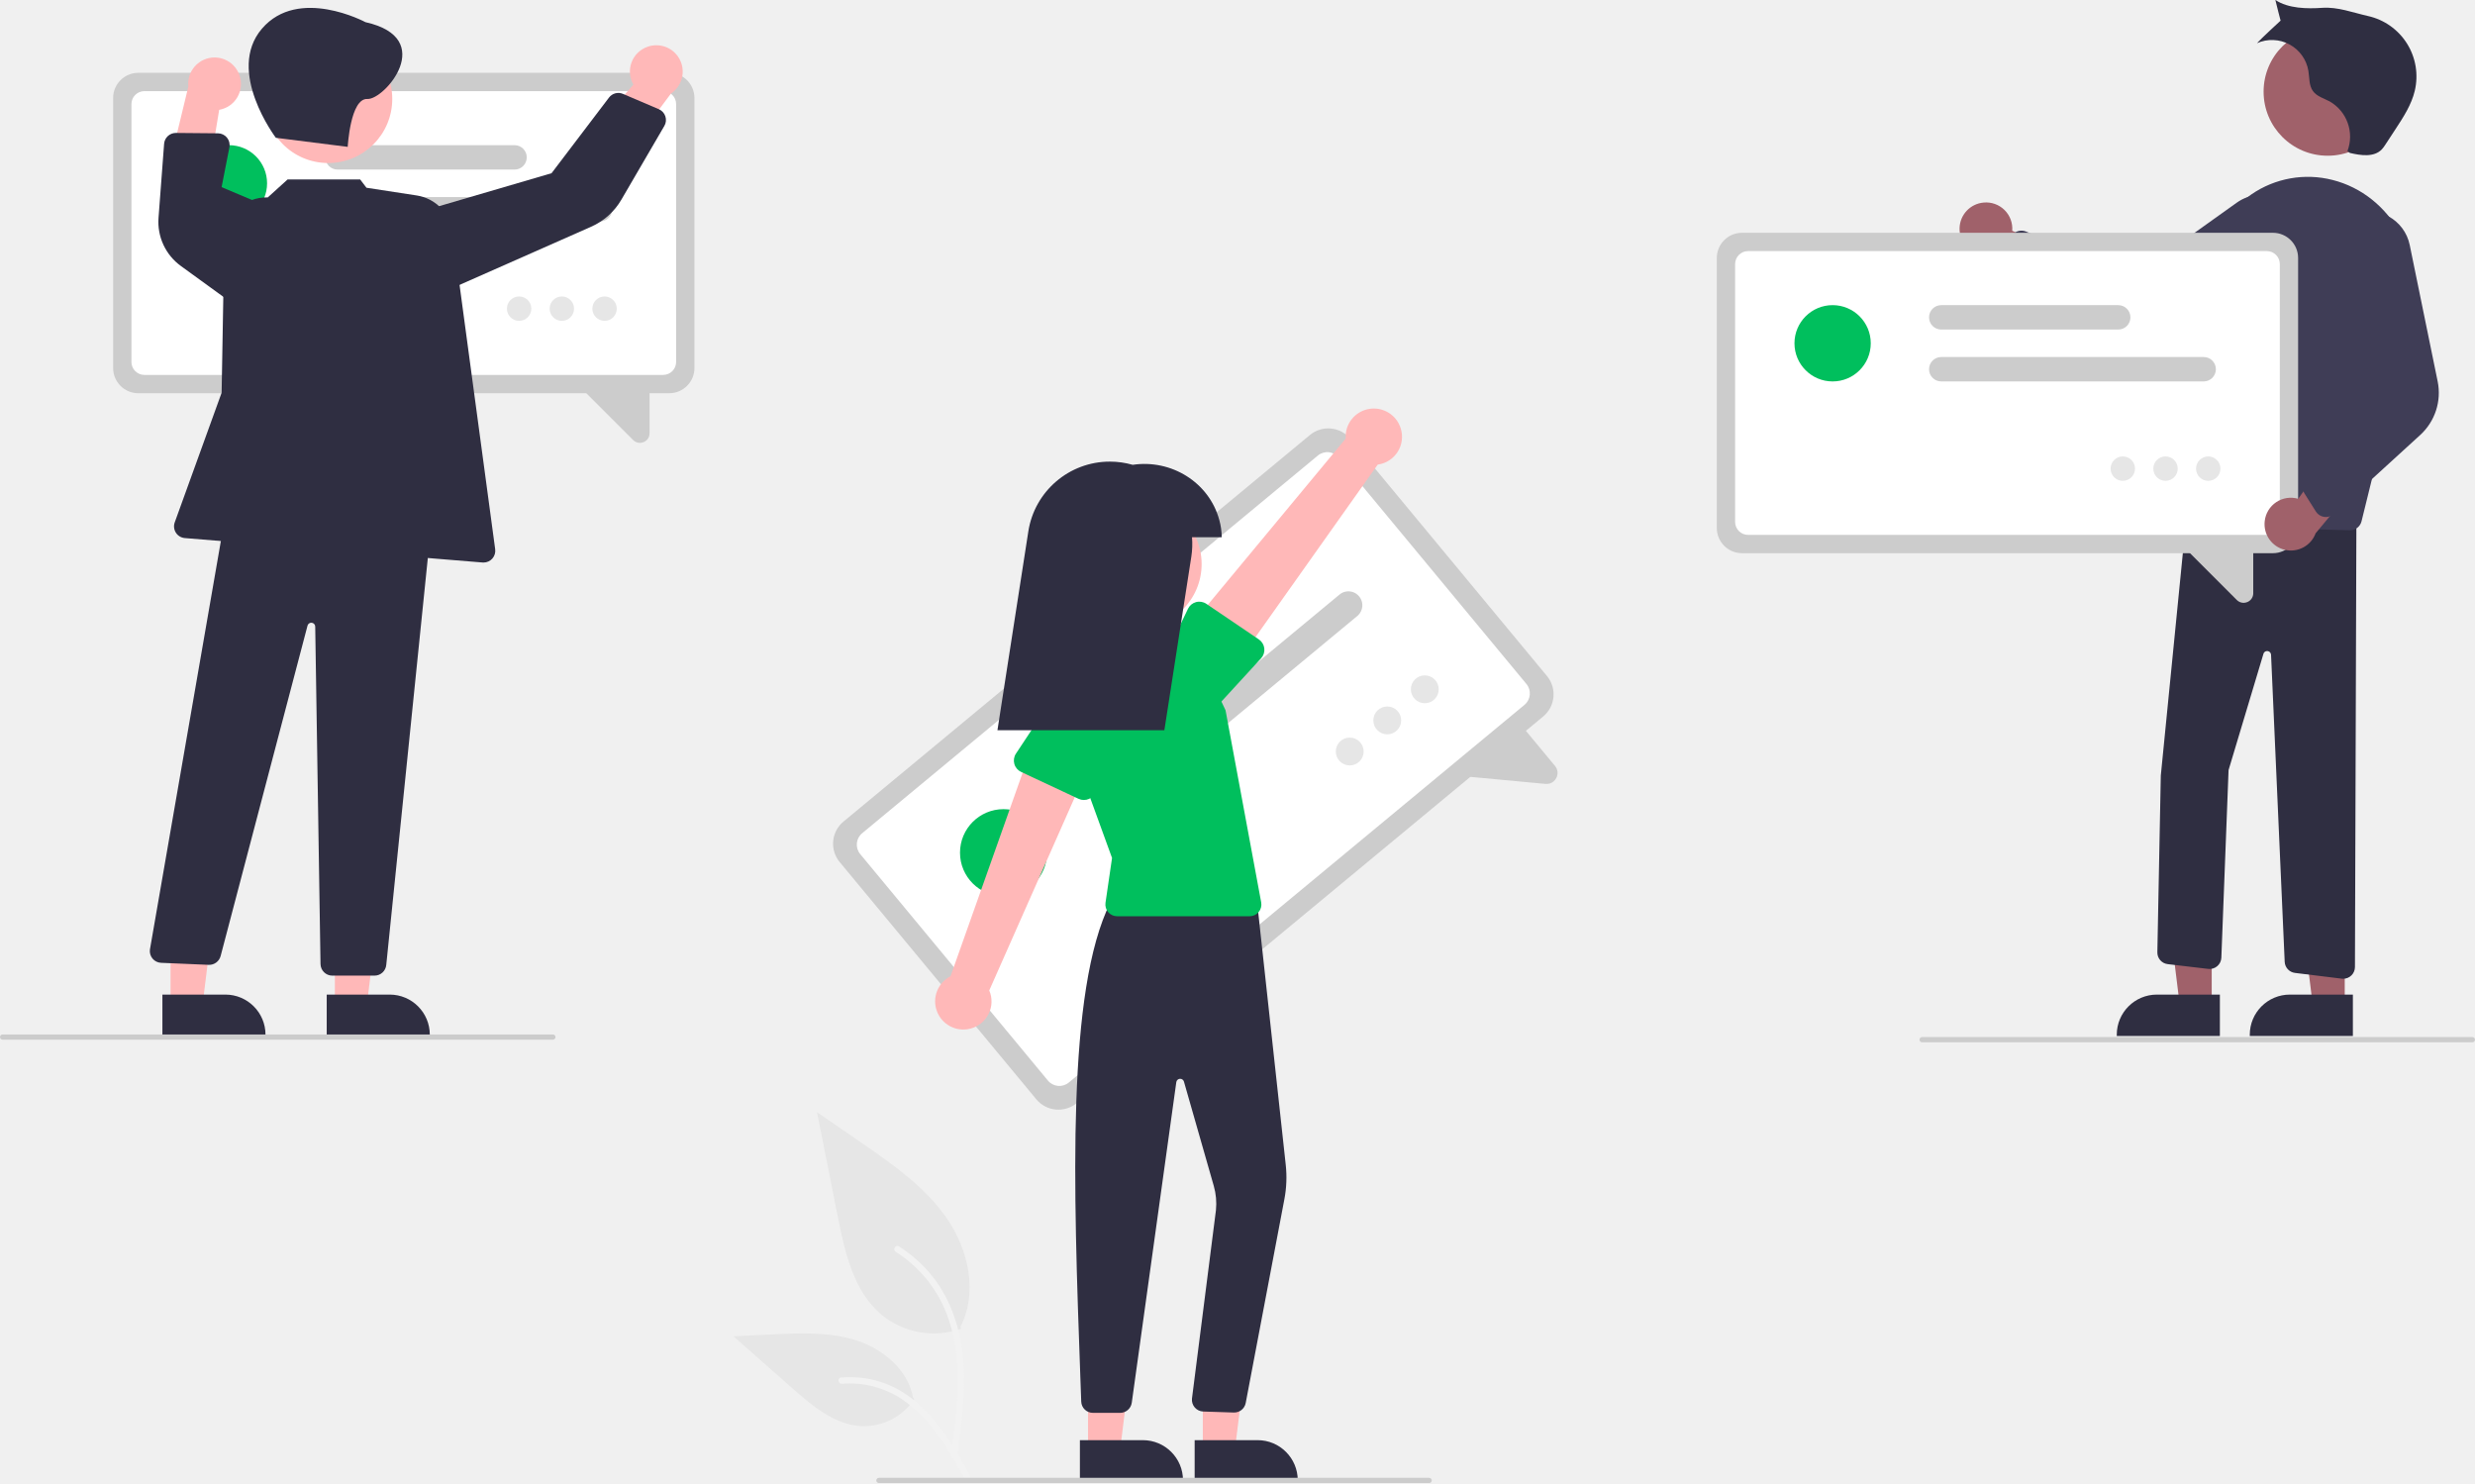
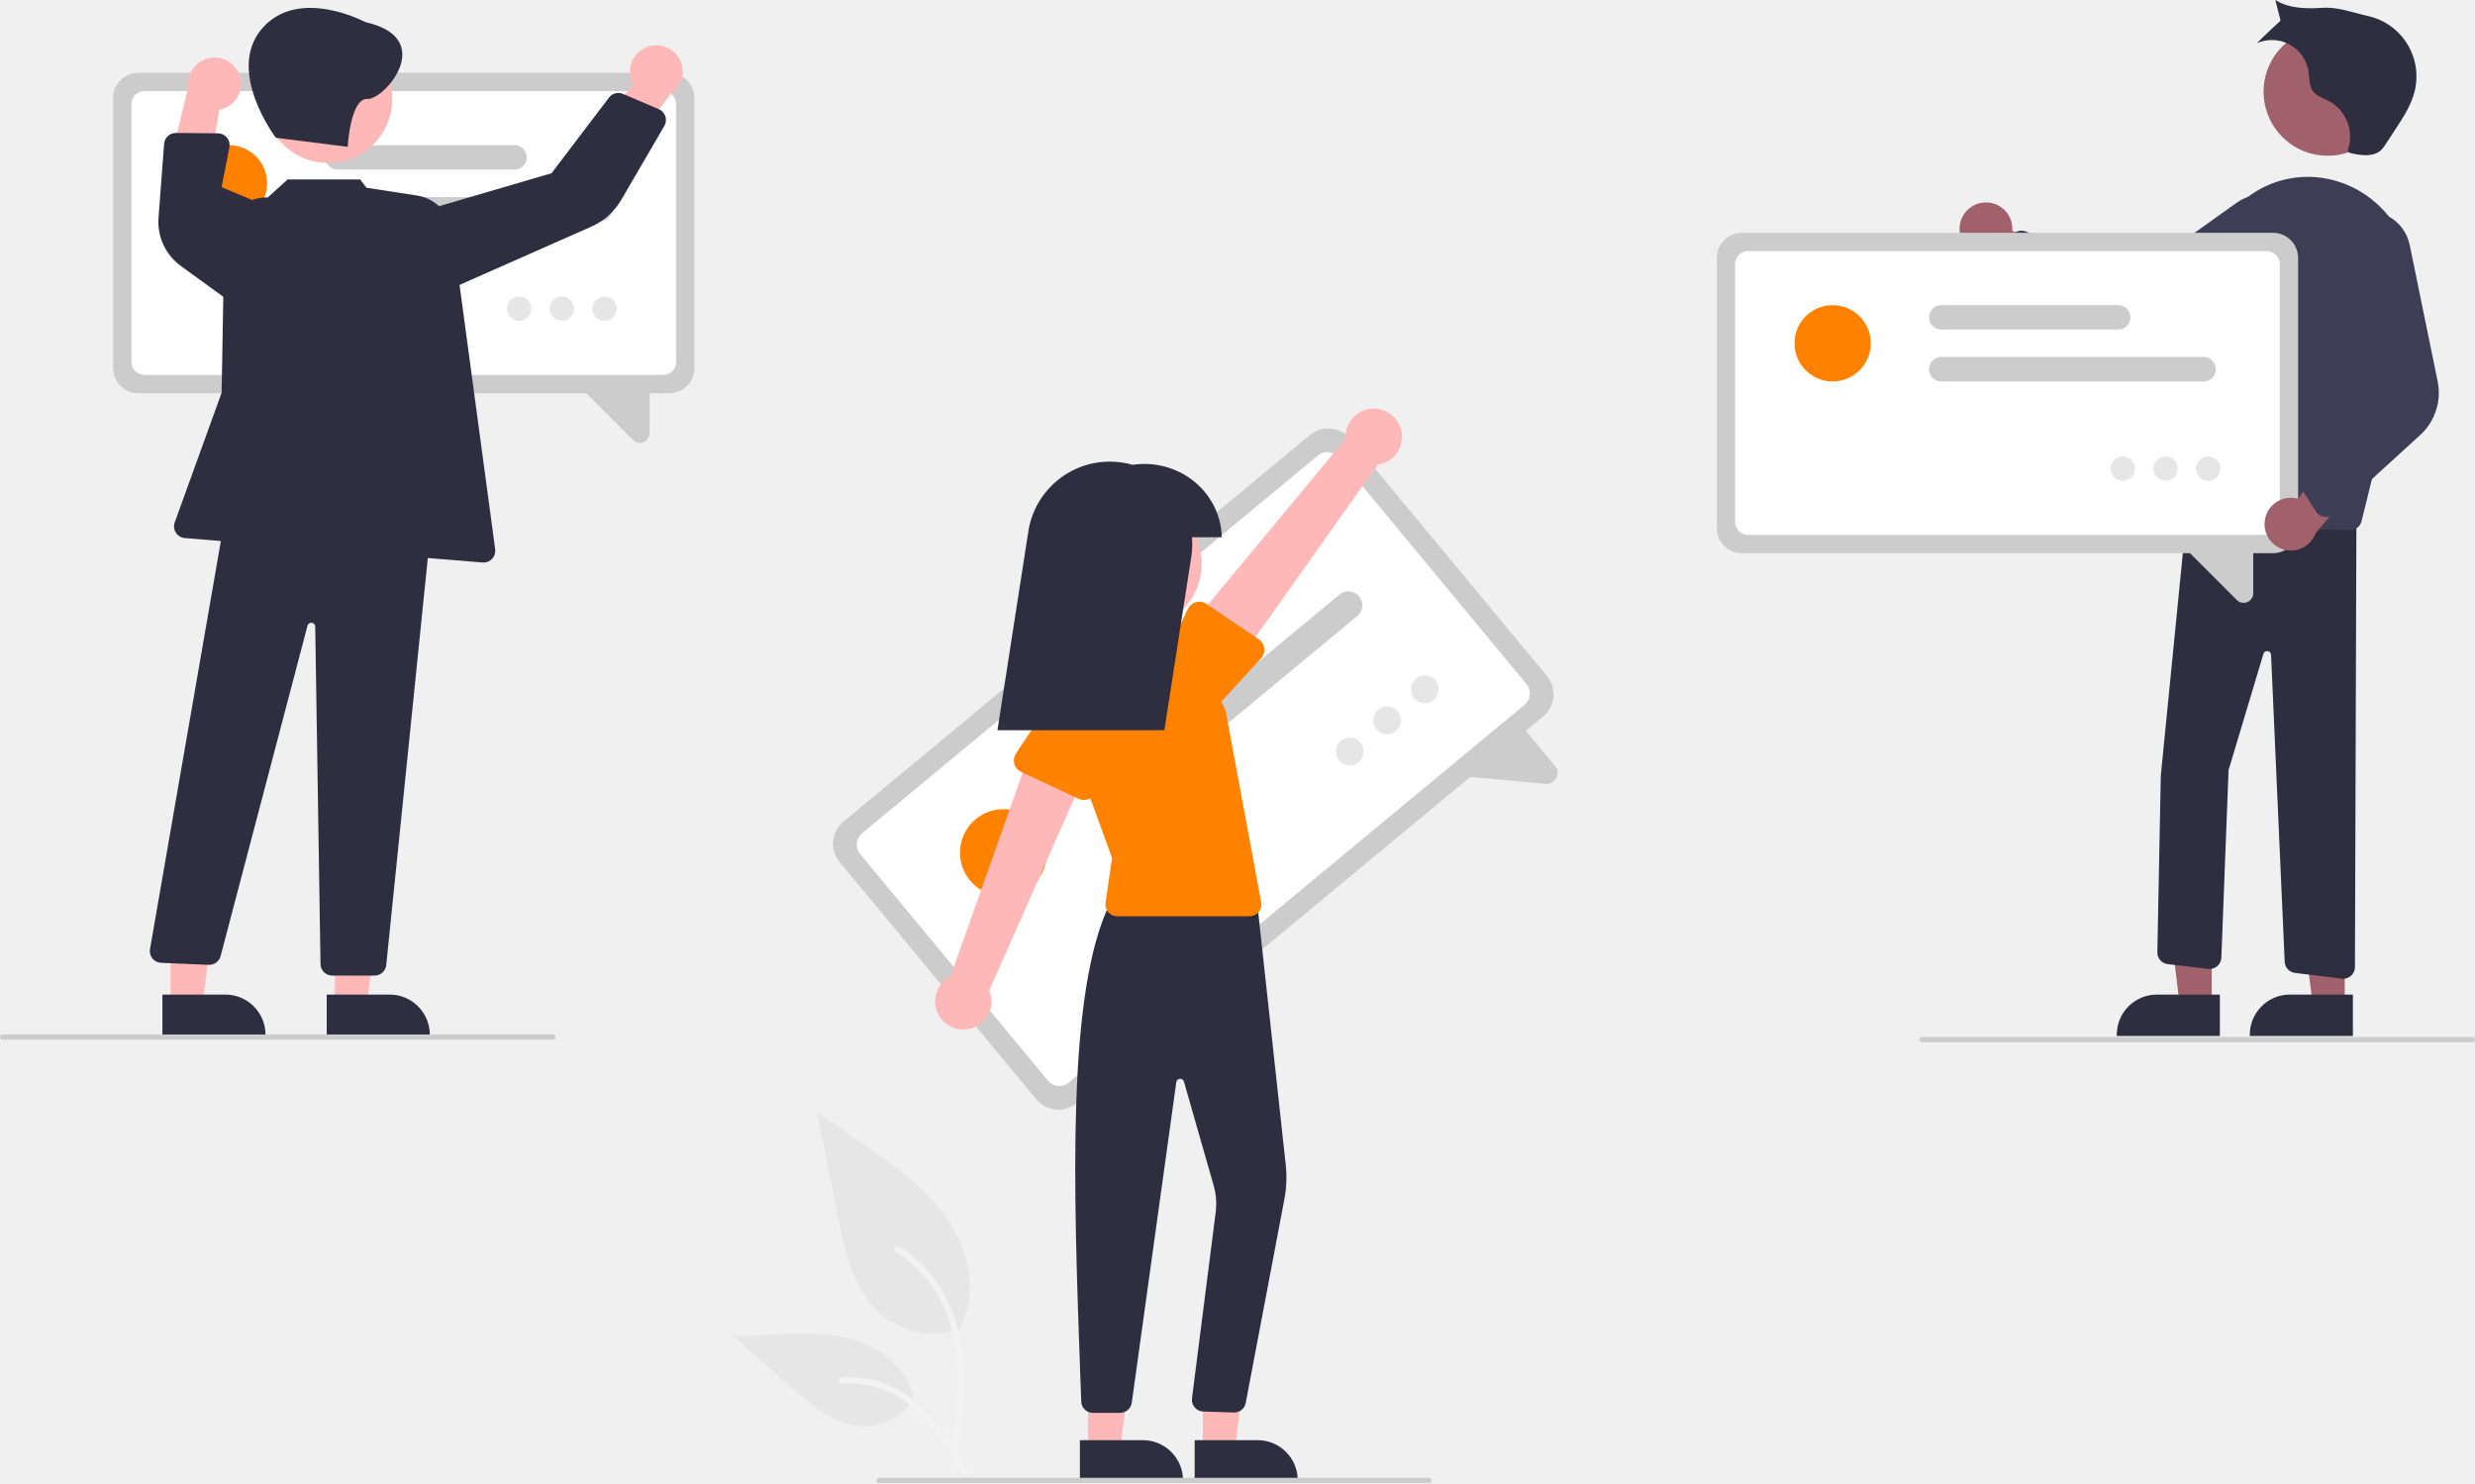
<svg xmlns="http://www.w3.org/2000/svg" data-name="Layer 1" width="949" height="568.653" viewBox="0 0 949 568.653">
  <path d="M493.954,675.174a31.517,31.517,0,0,1-30.435-5.361c-10.66-8.947-14.002-23.687-16.721-37.336l-8.043-40.37,16.84,11.595c12.11,8.339,24.493,16.944,32.878,29.023s12.045,28.566,5.308,41.635" transform="translate(-125.5 -165.6736)" fill="#e6e6e6" />
  <path d="M492.515,724.05c1.704-12.415,3.457-24.99,2.261-37.538-1.062-11.144-4.462-22.029-11.383-30.953a51.491,51.491,0,0,0-13.211-11.971c-1.321-.834-2.537,1.26-1.222,2.09a48.952,48.952,0,0,1,19.363,23.363c4.216,10.722,4.893,22.411,4.166,33.801-.439,6.888-1.37,13.731-2.309,20.565a1.254,1.254,0,0,0,.845,1.489,1.218,1.218,0,0,0,1.489-.845Z" transform="translate(-125.5 -165.6736)" fill="#f2f2f2" />
  <path d="M476.098,702.081a23.201,23.201,0,0,1-20.215,10.433c-10.233-.486-18.764-7.628-26.444-14.408l-22.715-20.056,15.034-.719c10.811-.517,21.901-1,32.199,2.334s19.794,11.358,21.677,22.016" transform="translate(-125.5 -165.6736)" fill="#e6e6e6" />
  <path d="M497.332,731.187c-8.204-14.516-17.719-30.648-34.722-35.805a38.746,38.746,0,0,0-14.604-1.508c-1.551.134-1.163,2.524.384,2.39a35.996,35.996,0,0,1,23.306,6.166c6.572,4.473,11.688,10.692,16.019,17.287,2.653,4.039,5.029,8.25,7.405,12.455.759,1.344,2.979.374,2.211-.986Z" transform="translate(-125.5 -165.6736)" fill="#f2f2f2" />
  <path d="M717.213,440.397,538.36,588.632a11.027,11.027,0,0,1-15.508-1.452L447.457,496.211a11.027,11.027,0,0,1,1.452-15.508L627.761,332.469A11.027,11.027,0,0,1,643.27,333.92L718.665,424.889A11.027,11.027,0,0,1,717.213,440.397Z" transform="translate(-125.5 -165.6736)" fill="#ccc" />
  <path d="M710.046,435.934,535.304,580.76a5.68,5.68,0,0,1-7.989-.748l-71.987-86.857a5.68,5.68,0,0,1,.748-7.989L630.817,340.34a5.68,5.68,0,0,1,7.989.748l71.987,86.857A5.68,5.68,0,0,1,710.046,435.934Z" transform="translate(-125.5 -165.6736)" fill="#fff" />
  <path d="M718.101,466.25l-35.94-3.364,25.723-20.245,13.857,16.719a4.152,4.152,0,0,1,.482,4.661,4.279,4.279,0,0,1-1.051,1.302A4.16,4.16,0,0,1,718.101,466.25Z" transform="translate(-125.5 -165.6736)" fill="#ccc" />
  <path d="M645.928,401.875l-88.399,73.265a5.34,5.34,0,1,1-6.815-8.223l88.399-73.265a5.34,5.34,0,1,1,6.815,8.223Z" transform="translate(-125.5 -165.6736)" fill="#ccc" />
  <path d="M602.664,408.255l-59.618,49.411a5.34,5.34,0,1,1-6.815-8.223l59.618-49.411a5.34,5.34,0,0,1,6.815,8.223Z" transform="translate(-125.5 -165.6736)" fill="#ccc" />
-   <circle cx="384.787" cy="326.947" r="16.688" fill="#00bf5d" />
+   <circle cx="384.787" cy="326.947" r="16.688" fill="#ff8100" />
  <circle cx="517.532" cy="288.156" r="5.34" fill="#e6e6e6" />
  <circle cx="531.923" cy="276.229" r="5.34" fill="#e6e6e6" />
  <circle cx="546.313" cy="264.302" r="5.34" fill="#e6e6e6" />
  <polygon points="461.198 556.214 473.458 556.213 479.29 508.925 461.196 508.926 461.198 556.214" fill="#ffb8b8" />
  <path d="M583.571,717.885l24.144-.001h.001a15.386,15.386,0,0,1,15.386,15.386v.5l-39.531.001Z" transform="translate(-125.5 -165.6736)" fill="#2f2e41" />
  <polygon points="417.198 556.214 429.458 556.213 435.29 508.925 417.196 508.926 417.198 556.214" fill="#ffb8b8" />
  <path d="M539.571,717.885l24.144-.001h.001a15.386,15.386,0,0,1,15.386,15.386v.5l-39.531.001Z" transform="translate(-125.5 -165.6736)" fill="#2f2e41" />
  <path d="M555.001,707.419h-.002l-10.426-.003a4.482,4.482,0,0,1-4.495-4.338l-.328-9.121c-2.635-72.94-5.361-148.364,11.517-182.265l.132-.267,55.88-2.022,11.219,102.911a44.621,44.621,0,0,1-.52,13.164L603.148,703.627a4.499,4.499,0,0,1-4.597,3.658l-11.71-.38a4.502,4.502,0,0,1-4.302-4.943l9.199-72.279a24.702,24.702,0,0,0-.835-9.284l-11.44-39.994a1.5,1.5,0,0,0-2.928.206L559.458,703.538A4.518,4.518,0,0,1,555.001,707.419Z" transform="translate(-125.5 -165.6736)" fill="#2f2e41" />
  <circle cx="436.183" cy="216.281" r="24.561" fill="#ffb8b8" />
-   <path d="M604.66,517h-50.823a4.5,4.5,0,0,1-4.453-5.15l2.511-17.196-14.744-40.554a29.844,29.844,0,0,1,24.009-39.767h0a29.73,29.73,0,0,1,31.021,16.815l3.239,6.891L609.085,511.679a4.5,4.5,0,0,1-4.425,5.32Z" transform="translate(-125.5 -165.6736)" fill="#00bf5d" />
+   <path d="M604.66,517h-50.823a4.5,4.5,0,0,1-4.453-5.15l2.511-17.196-14.744-40.554a29.844,29.844,0,0,1,24.009-39.767h0a29.73,29.73,0,0,1,31.021,16.815l3.239,6.891L609.085,511.679a4.5,4.5,0,0,1-4.425,5.32Z" transform="translate(-125.5 -165.6736)" fill="#ff8100" />
  <path d="M497.374,560.136a10.743,10.743,0,0,0,7.445-14.694l39.602-89.472-22.655-5.706L489.962,540.006a10.801,10.801,0,0,0,7.412,20.13Z" transform="translate(-125.5 -165.6736)" fill="#ffb8b8" />
-   <path d="M539.06,471.971l-22.033-10.314a4.817,4.817,0,0,1-1.974-7.022l13.39-20.223a13.377,13.377,0,0,1,24.198,11.413l-6.924,23.163a4.817,4.817,0,0,1-6.657,2.982Z" transform="translate(-125.5 -165.6736)" fill="#00bf5d" />
+   <path d="M539.06,471.971l-22.033-10.314a4.817,4.817,0,0,1-1.974-7.022l13.39-20.223a13.377,13.377,0,0,1,24.198,11.413l-6.924,23.163a4.817,4.817,0,0,1-6.657,2.982Z" transform="translate(-125.5 -165.6736)" fill="#ff8100" />
  <path d="M662.575,329.897a10.743,10.743,0,0,1-8.809,13.919L597.197,423.651,580.695,407.115l60.794-73.275a10.801,10.801,0,0,1,21.086-3.943Z" transform="translate(-125.5 -165.6736)" fill="#ffb8b8" />
-   <path d="M610.279,414.281a4.812,4.812,0,0,1-1.235,3.816l-16.349,17.809a13.377,13.377,0,0,1-22.195-14.939L581.012,399.109a4.817,4.817,0,0,1,7.042-1.9l20.142,13.643A4.811,4.811,0,0,1,610.279,414.281Z" transform="translate(-125.5 -165.6736)" fill="#00bf5d" />
+   <path d="M610.279,414.281a4.812,4.812,0,0,1-1.235,3.816l-16.349,17.809a13.377,13.377,0,0,1-22.195-14.939L581.012,399.109a4.817,4.817,0,0,1,7.042-1.9l20.142,13.643A4.811,4.811,0,0,1,610.279,414.281Z" transform="translate(-125.5 -165.6736)" fill="#ff8100" />
  <path d="M593.955,371.674a25.26,25.26,0,0,0-.918-6.576c-3.957-14.622-18.565-23.399-33.225-21.196a31.7,31.7,0,0,0-8.769-1.228h0a31.621,31.621,0,0,0-31.246,26.767l-11.842,76.233h64l10.334-66.526a31.777,31.777,0,0,0,.269-7.474Z" transform="translate(-125.5 -165.6736)" fill="#2f2e41" />
  <path d="M673.5,734.326h-211a1,1,0,1,1,0-2h211a1,1,0,0,1,0,2Z" transform="translate(-125.5 -165.6736)" fill="#ccc" />
  <path d="M886.07,243.341a10.056,10.056,0,0,1,10.986,10.819l32.707,14.395-15.602,10.071-28.667-15.214a10.11,10.11,0,0,1,.576-20.071Z" transform="translate(-125.5 -165.6736)" fill="#a0616a" />
  <circle cx="892.502" cy="35.15" r="24.561" fill="#a0616a" />
  <polygon points="848.05 385.364 835.79 385.363 829.958 338.075 848.052 338.076 848.05 385.364" fill="#a0616a" />
  <path d="M976.676,562.921l-39.531-.001v-.5a15.386,15.386,0,0,1,15.386-15.386h.001l24.144.001Z" transform="translate(-125.5 -165.6736)" fill="#2f2e41" />
  <polygon points="899.05 385.364 886.79 385.363 880.958 338.075 899.052 338.076 899.05 385.364" fill="#a0616a" />
  <path d="M1027.676,562.921l-39.531-.001v-.5a15.386,15.386,0,0,1,15.386-15.386h.001l24.144.001Z" transform="translate(-125.5 -165.6736)" fill="#2f2e41" />
  <path d="M1023.969,540.966a4.507,4.507,0,0,1-.549-.034l-17.946-2.209a4.493,4.493,0,0,1-3.944-4.235L996.3,416.723a1.5,1.5,0,0,0-2.857-.554l-13.434,44.784L977.242,532.89a4.498,4.498,0,0,1-5.023,4.295l-15.541-1.829a4.485,4.485,0,0,1-3.973-4.557l1.319-67.714,10.529-106.292.47.018,64.022,2.468-.577,177.201a4.501,4.501,0,0,1-4.501,4.485Z" transform="translate(-125.5 -165.6736)" fill="#2f2e41" />
  <path d="M1026.62,368.992c-.039,0-.078,0-.117-.001l-64.479-1.689a4.5,4.5,0,0,1-4.341-5.104l12.39-91.191a44.132,44.132,0,0,1,18.68-30.792,38.196,38.196,0,0,1,31.108-5.547c22.506,5.703,36.008,29.87,30.097,53.872l-18.968,77.029A4.526,4.526,0,0,1,1026.62,368.992Z" transform="translate(-125.5 -165.6736)" fill="#3f3d56" />
  <path d="M942.03,296.578a21.822,21.822,0,0,1-11.964-3.555l-37.602-24.67a4.499,4.499,0,0,1-.799-6.856l5.665-5.98a4.484,4.484,0,0,1,4.932-1.087l42.002,16.726,38.909-27.786a16.155,16.155,0,1,1,16.446,27.678l-48.088,23.357A21.74,21.74,0,0,1,942.03,296.578Z" transform="translate(-125.5 -165.6736)" fill="#3f3d56" />
  <path d="M1026.512,224.311c4.19.989,9.245,1.749,12.24-1.345a12.511,12.511,0,0,0,1.416-1.89l3.915-5.977c2.999-4.579,6.051-9.277,7.321-14.602a23.741,23.741,0,0,0-17.907-28.674c-5.846-1.309-11.566-3.561-17.542-3.15s-12.985.276-18-3c.313,1.46,2.003,7.913,2.003,7.913s-7.541,6.919-9.054,8.644a14.166,14.166,0,0,1,19.723,10.671c.428,2.626.177,5.538,1.737,7.693,1.484,2.05,4.145,2.768,6.382,3.952a15.563,15.563,0,0,1,6.847,19.045Z" transform="translate(-125.5 -165.6736)" fill="#2f2e41" />
  <path d="M997.023,377.788H793.434a9.664,9.664,0,0,1-9.653-9.653V264.586a9.664,9.664,0,0,1,9.653-9.653H997.023a9.664,9.664,0,0,1,9.653,9.653V368.135A9.664,9.664,0,0,1,997.023,377.788Z" transform="translate(-125.5 -165.6736)" fill="#ccc" />
  <path d="M994.683,370.768H795.774a4.978,4.978,0,0,1-4.973-4.973v-98.87a4.978,4.978,0,0,1,4.973-4.973H994.683a4.978,4.978,0,0,1,4.973,4.973v98.87A4.978,4.978,0,0,1,994.683,370.768Z" transform="translate(-125.5 -165.6736)" fill="#fff" />
  <path d="M983.164,395.73l-22.37-22.37,28.68.725V393.117a3.639,3.639,0,0,1-2.282,3.415,3.75,3.75,0,0,1-1.438.291A3.646,3.646,0,0,1,983.164,395.73Z" transform="translate(-125.5 -165.6736)" fill="#ccc" />
  <path d="M970.465,311.927H869.84a4.68,4.68,0,1,1,0-9.36H970.465a4.68,4.68,0,0,1,0,9.36Z" transform="translate(-125.5 -165.6736)" fill="#ccc" />
  <path d="M937.703,292.036H869.84a4.68,4.68,0,1,1,0-9.36H937.703a4.68,4.68,0,1,1,0,9.36Z" transform="translate(-125.5 -165.6736)" fill="#ccc" />
-   <circle cx="702.686" cy="131.628" r="14.626" fill="#00bf5d" />
+   <circle cx="702.686" cy="131.628" r="14.626" fill="#ff8100" />
  <circle cx="813.955" cy="179.692" r="4.68" fill="#e6e6e6" />
  <circle cx="830.336" cy="179.692" r="4.68" fill="#e6e6e6" />
  <circle cx="846.716" cy="179.692" r="4.68" fill="#e6e6e6" />
  <path d="M993.871,365.474a10.056,10.056,0,0,1,12.838-8.54l20.783-29.069,6.665,17.332-20.758,24.948a10.11,10.11,0,0,1-19.529-4.671Z" transform="translate(-125.5 -165.6736)" fill="#a0616a" />
  <path d="M1017.678,363.906a4.536,4.536,0,0,1-.981-.025,4.489,4.489,0,0,1-3.205-2.06l-4.392-6.968a4.48,4.48,0,0,1,.168-5.048l26.602-36.553-17.291-44.576a16.07,16.07,0,0,1,8.813-20.739h0a16.154,16.154,0,0,1,22.073,11.656l10.728,52.373a21.884,21.884,0,0,1-6.651,20.454l-33.21,30.325A4.487,4.487,0,0,1,1017.678,363.906Z" transform="translate(-125.5 -165.6736)" fill="#3f3d56" />
  <path d="M1073.5,565.326h-211a1,1,0,0,1,0-2h211a1,1,0,0,1,0,2Z" transform="translate(-125.5 -165.6736)" fill="#ccc" />
  <path d="M382.118,316.45H178.528a9.664,9.664,0,0,1-9.653-9.653V203.247a9.664,9.664,0,0,1,9.653-9.653H382.118a9.664,9.664,0,0,1,9.653,9.653V306.797A9.664,9.664,0,0,1,382.118,316.45Z" transform="translate(-125.5 -165.6736)" fill="#ccc" />
  <path d="M379.777,309.43H180.868a4.978,4.978,0,0,1-4.973-4.973v-98.87a4.978,4.978,0,0,1,4.973-4.973H379.777a4.978,4.978,0,0,1,4.973,4.973v98.87A4.978,4.978,0,0,1,379.777,309.43Z" transform="translate(-125.5 -165.6736)" fill="#fff" />
  <path d="M368.258,334.392l-22.37-22.37,28.68.725v19.032a3.639,3.639,0,0,1-2.282,3.415,3.75,3.75,0,0,1-1.438.291A3.646,3.646,0,0,1,368.258,334.392Z" transform="translate(-125.5 -165.6736)" fill="#ccc" />
  <path d="M355.559,250.588H254.934a4.68,4.68,0,1,1,0-9.36H355.559a4.68,4.68,0,0,1,0,9.36Z" transform="translate(-125.5 -165.6736)" fill="#ccc" />
  <path d="M322.798,230.697H254.934a4.68,4.68,0,1,1,0-9.36h67.863a4.68,4.68,0,1,1,0,9.36Z" transform="translate(-125.5 -165.6736)" fill="#ccc" />
-   <circle cx="87.78" cy="70.289" r="14.626" fill="#00bf5d" />
+   <circle cx="87.78" cy="70.289" r="14.626" fill="#ff8100" />
  <circle cx="199.049" cy="118.353" r="4.68" fill="#e6e6e6" />
  <circle cx="215.43" cy="118.353" r="4.68" fill="#e6e6e6" />
  <circle cx="231.811" cy="118.353" r="4.68" fill="#e6e6e6" />
  <path d="M373.674,183.645a10.056,10.056,0,0,0-5.31,14.476l-23.42,26.99,18.409,2.439,19.418-26.004A10.11,10.11,0,0,0,373.674,183.645Z" transform="translate(-125.5 -165.6736)" fill="#ffb8b8" />
  <path d="M217.298,194.451a10.056,10.056,0,0,1-7.754,13.328l-5.828,35.256L190.088,230.42l7.624-31.546a10.11,10.11,0,0,1,19.586-4.423Z" transform="translate(-125.5 -165.6736)" fill="#ffb8b8" />
  <polygon points="128.399 385.364 140.659 385.363 146.491 338.075 128.397 338.076 128.399 385.364" fill="#ffb8b8" />
  <path d="M250.772,547.035l24.144-.001h.001a15.386,15.386,0,0,1,15.386,15.386v.5l-39.531.001Z" transform="translate(-125.5 -165.6736)" fill="#2f2e41" />
  <polygon points="65.399 385.364 77.659 385.363 83.491 338.075 65.397 338.076 65.399 385.364" fill="#ffb8b8" />
  <path d="M187.772,547.035l24.144-.001h.001a15.386,15.386,0,0,1,15.386,15.386v.5l-39.531.001Z" transform="translate(-125.5 -165.6736)" fill="#2f2e41" />
  <circle cx="125.84" cy="37.947" r="24.561" fill="#ffb8b8" />
  <path d="M248.396,535.328l-2.031-129.406a1.5,1.5,0,0,0-2.959-.324l-33.291,126.576a4.555,4.555,0,0,1-4.571,3.459l-18.29-.782a4.501,4.501,0,0,1-4.272-5.061l28.249-162.658.058-.459,78.682,3.723.513.023L273.611,535.599a4.519,4.519,0,0,1-4.487,4.166H252.895A4.518,4.518,0,0,1,248.396,535.328Z" transform="translate(-125.5 -165.6736)" fill="#2f2e41" />
  <path d="M310.54,381.357l-114.178-9.37a4.499,4.499,0,0,1-3.864-6.015l17.981-49.712,1.035-59.003a16.181,16.181,0,0,1,16.667-15.891l7.593-6.883h27.82l2.422,3.176,19.357,2.975a16.272,16.272,0,0,1,13.58,13.833L315.368,376.272a4.501,4.501,0,0,1-4.454,5.101C310.79,381.373,310.665,381.368,310.54,381.357Z" transform="translate(-125.5 -165.6736)" fill="#2f2e41" />
  <path d="M288.294,246.355l48.684-14.264L359.011,203.083a4.499,4.499,0,0,1,5.352-1.416l13.756,5.88a4.5,4.5,0,0,1,2.119,6.403l-16.466,28.256A25.197,25.197,0,0,1,352.119,252.629l-57.261,25.312Z" transform="translate(-125.5 -165.6736)" fill="#2f2e41" />
  <path d="M194.893,267.691a20.865,20.865,0,0,1-8.604-18.575l2.136-28.308a4.512,4.512,0,0,1,4.488-4.161h.04l16.132.144a4.501,4.501,0,0,1,4.376,5.365l-2.993,15.271,21.36,9.025-17.987,34.993Z" transform="translate(-125.5 -165.6736)" fill="#2f2e41" />
  <path d="M265.628,174.17s-25.685-13.83-39.685,2.492,5.334,41.848,5.334,41.848l27.548,3.474s1-18.726,7.559-18.363S293.313,180.355,265.628,174.17Z" transform="translate(-125.5 -165.6736)" fill="#2f2e41" />
  <path d="M337.5,564.326h-211a1,1,0,0,1,0-2h211a1,1,0,0,1,0,2Z" transform="translate(-125.5 -165.6736)" fill="#ccc" />
</svg>
